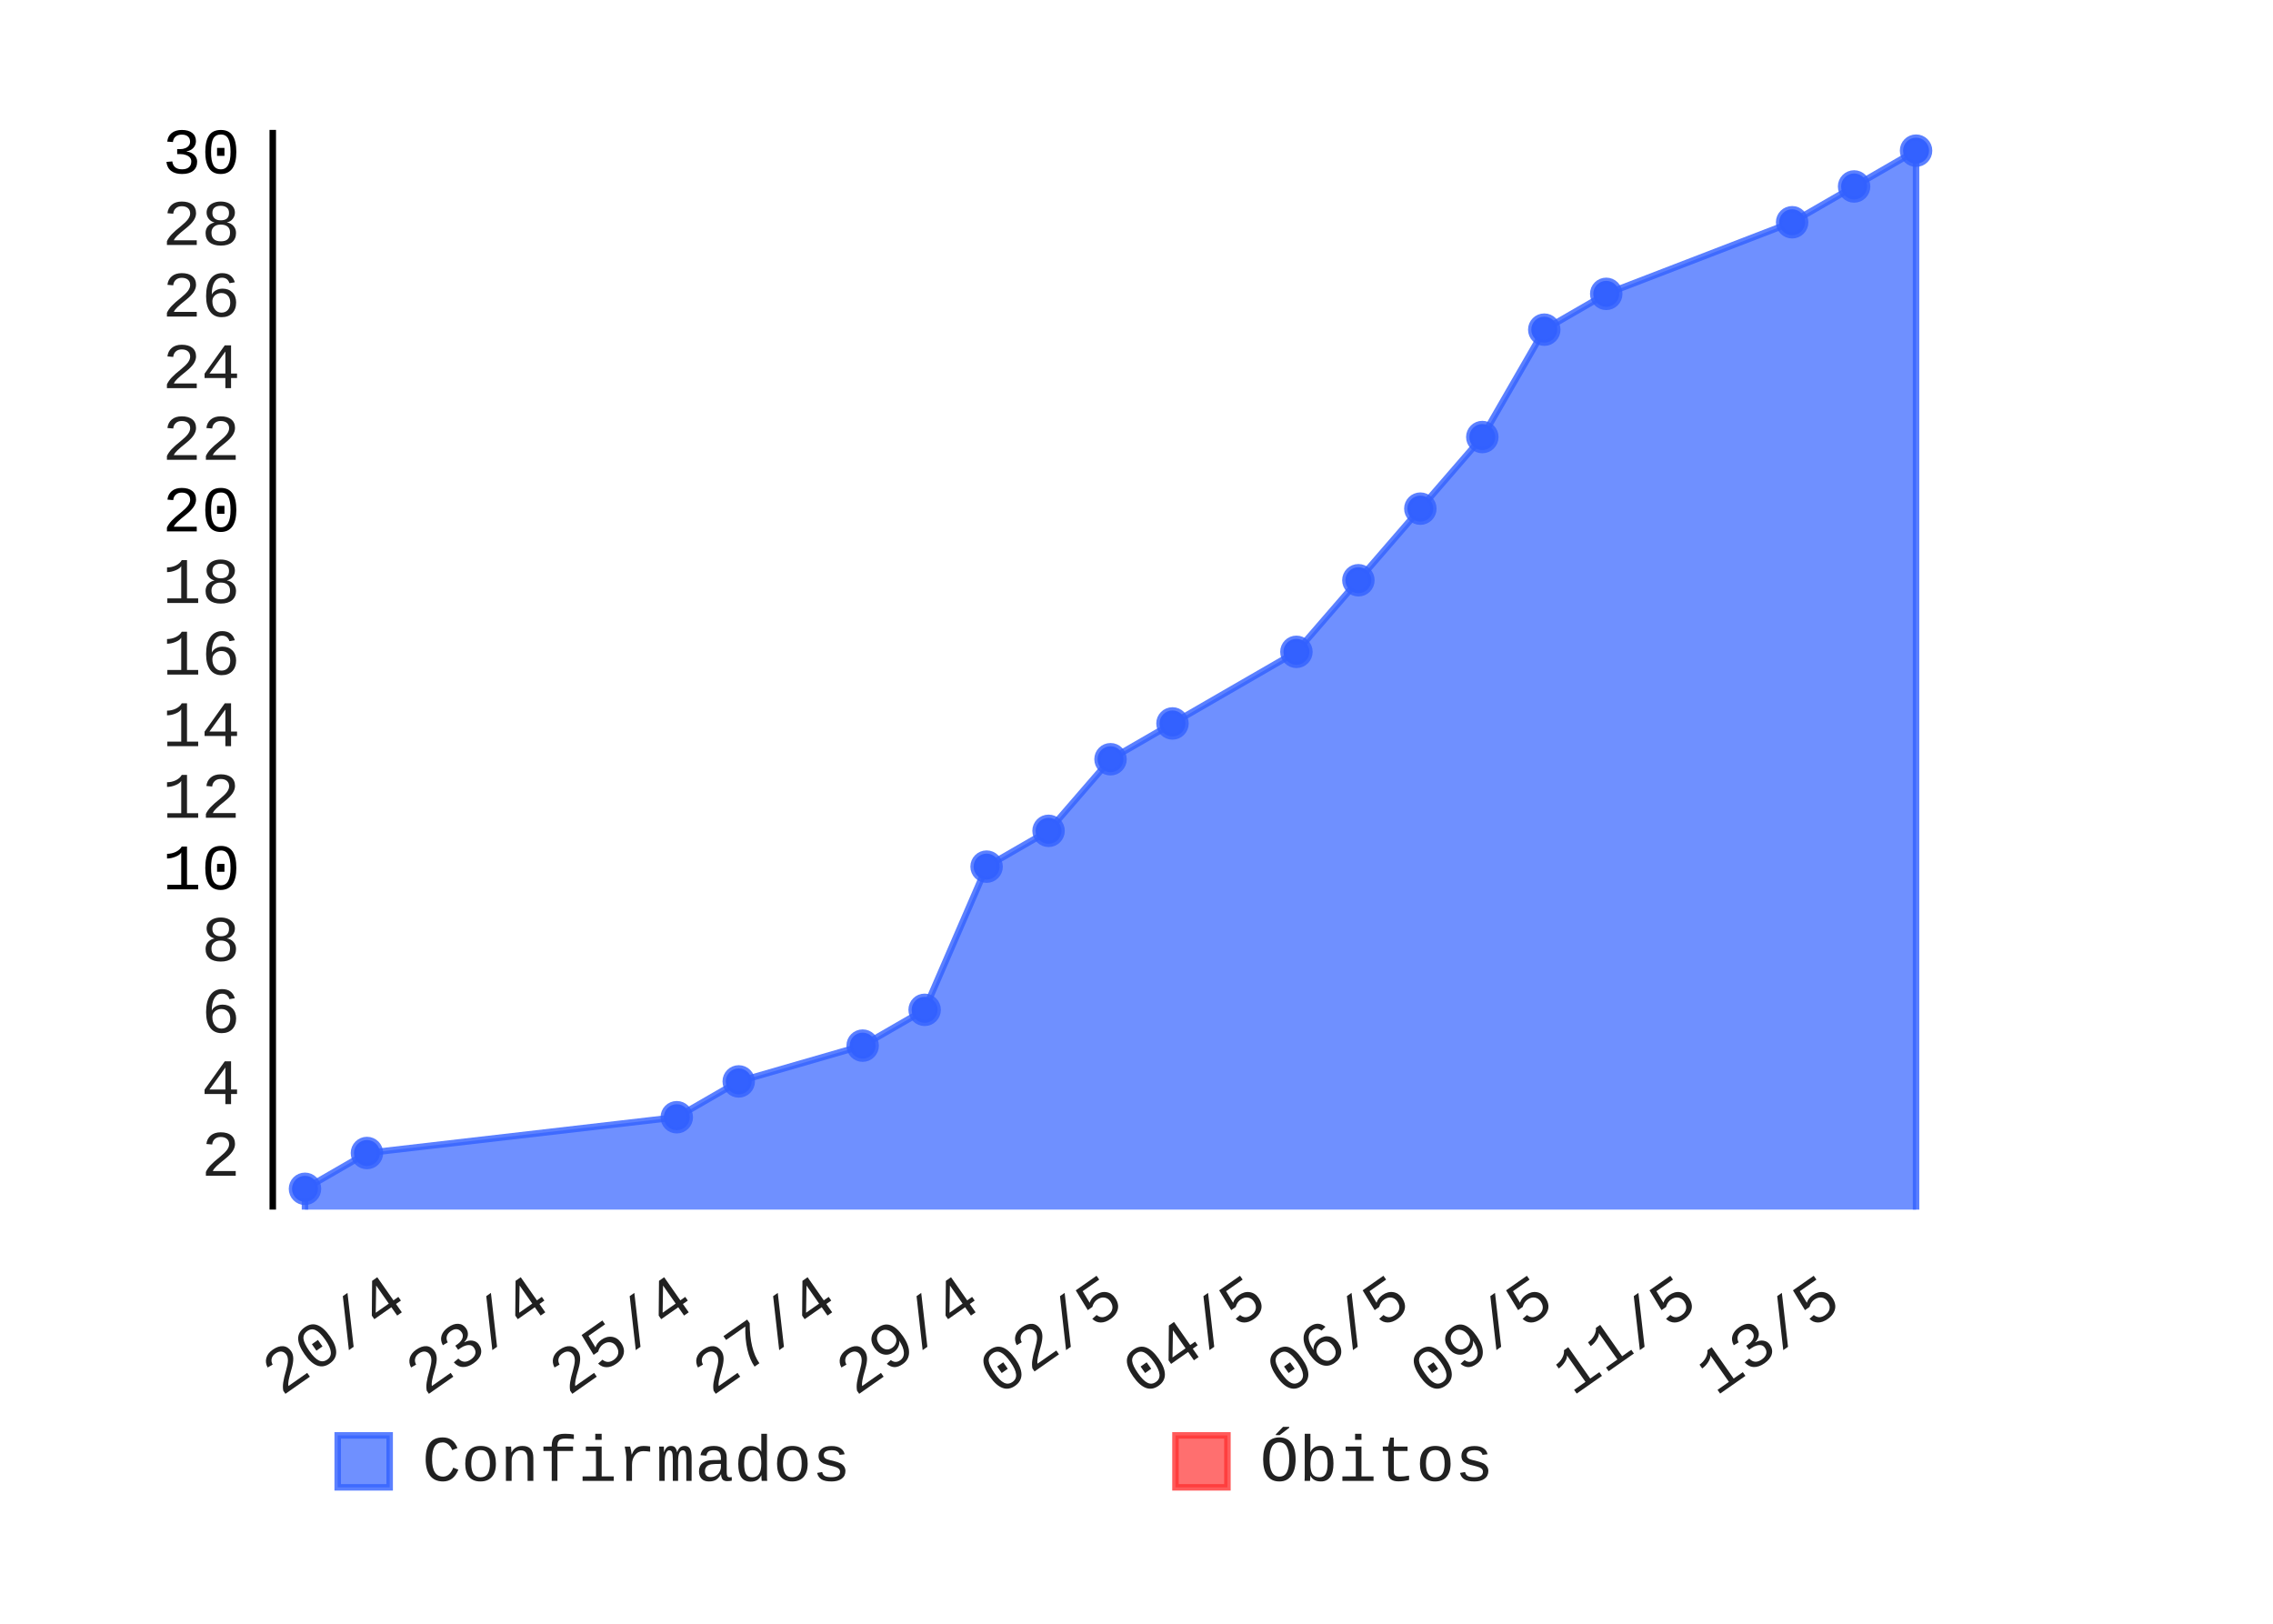
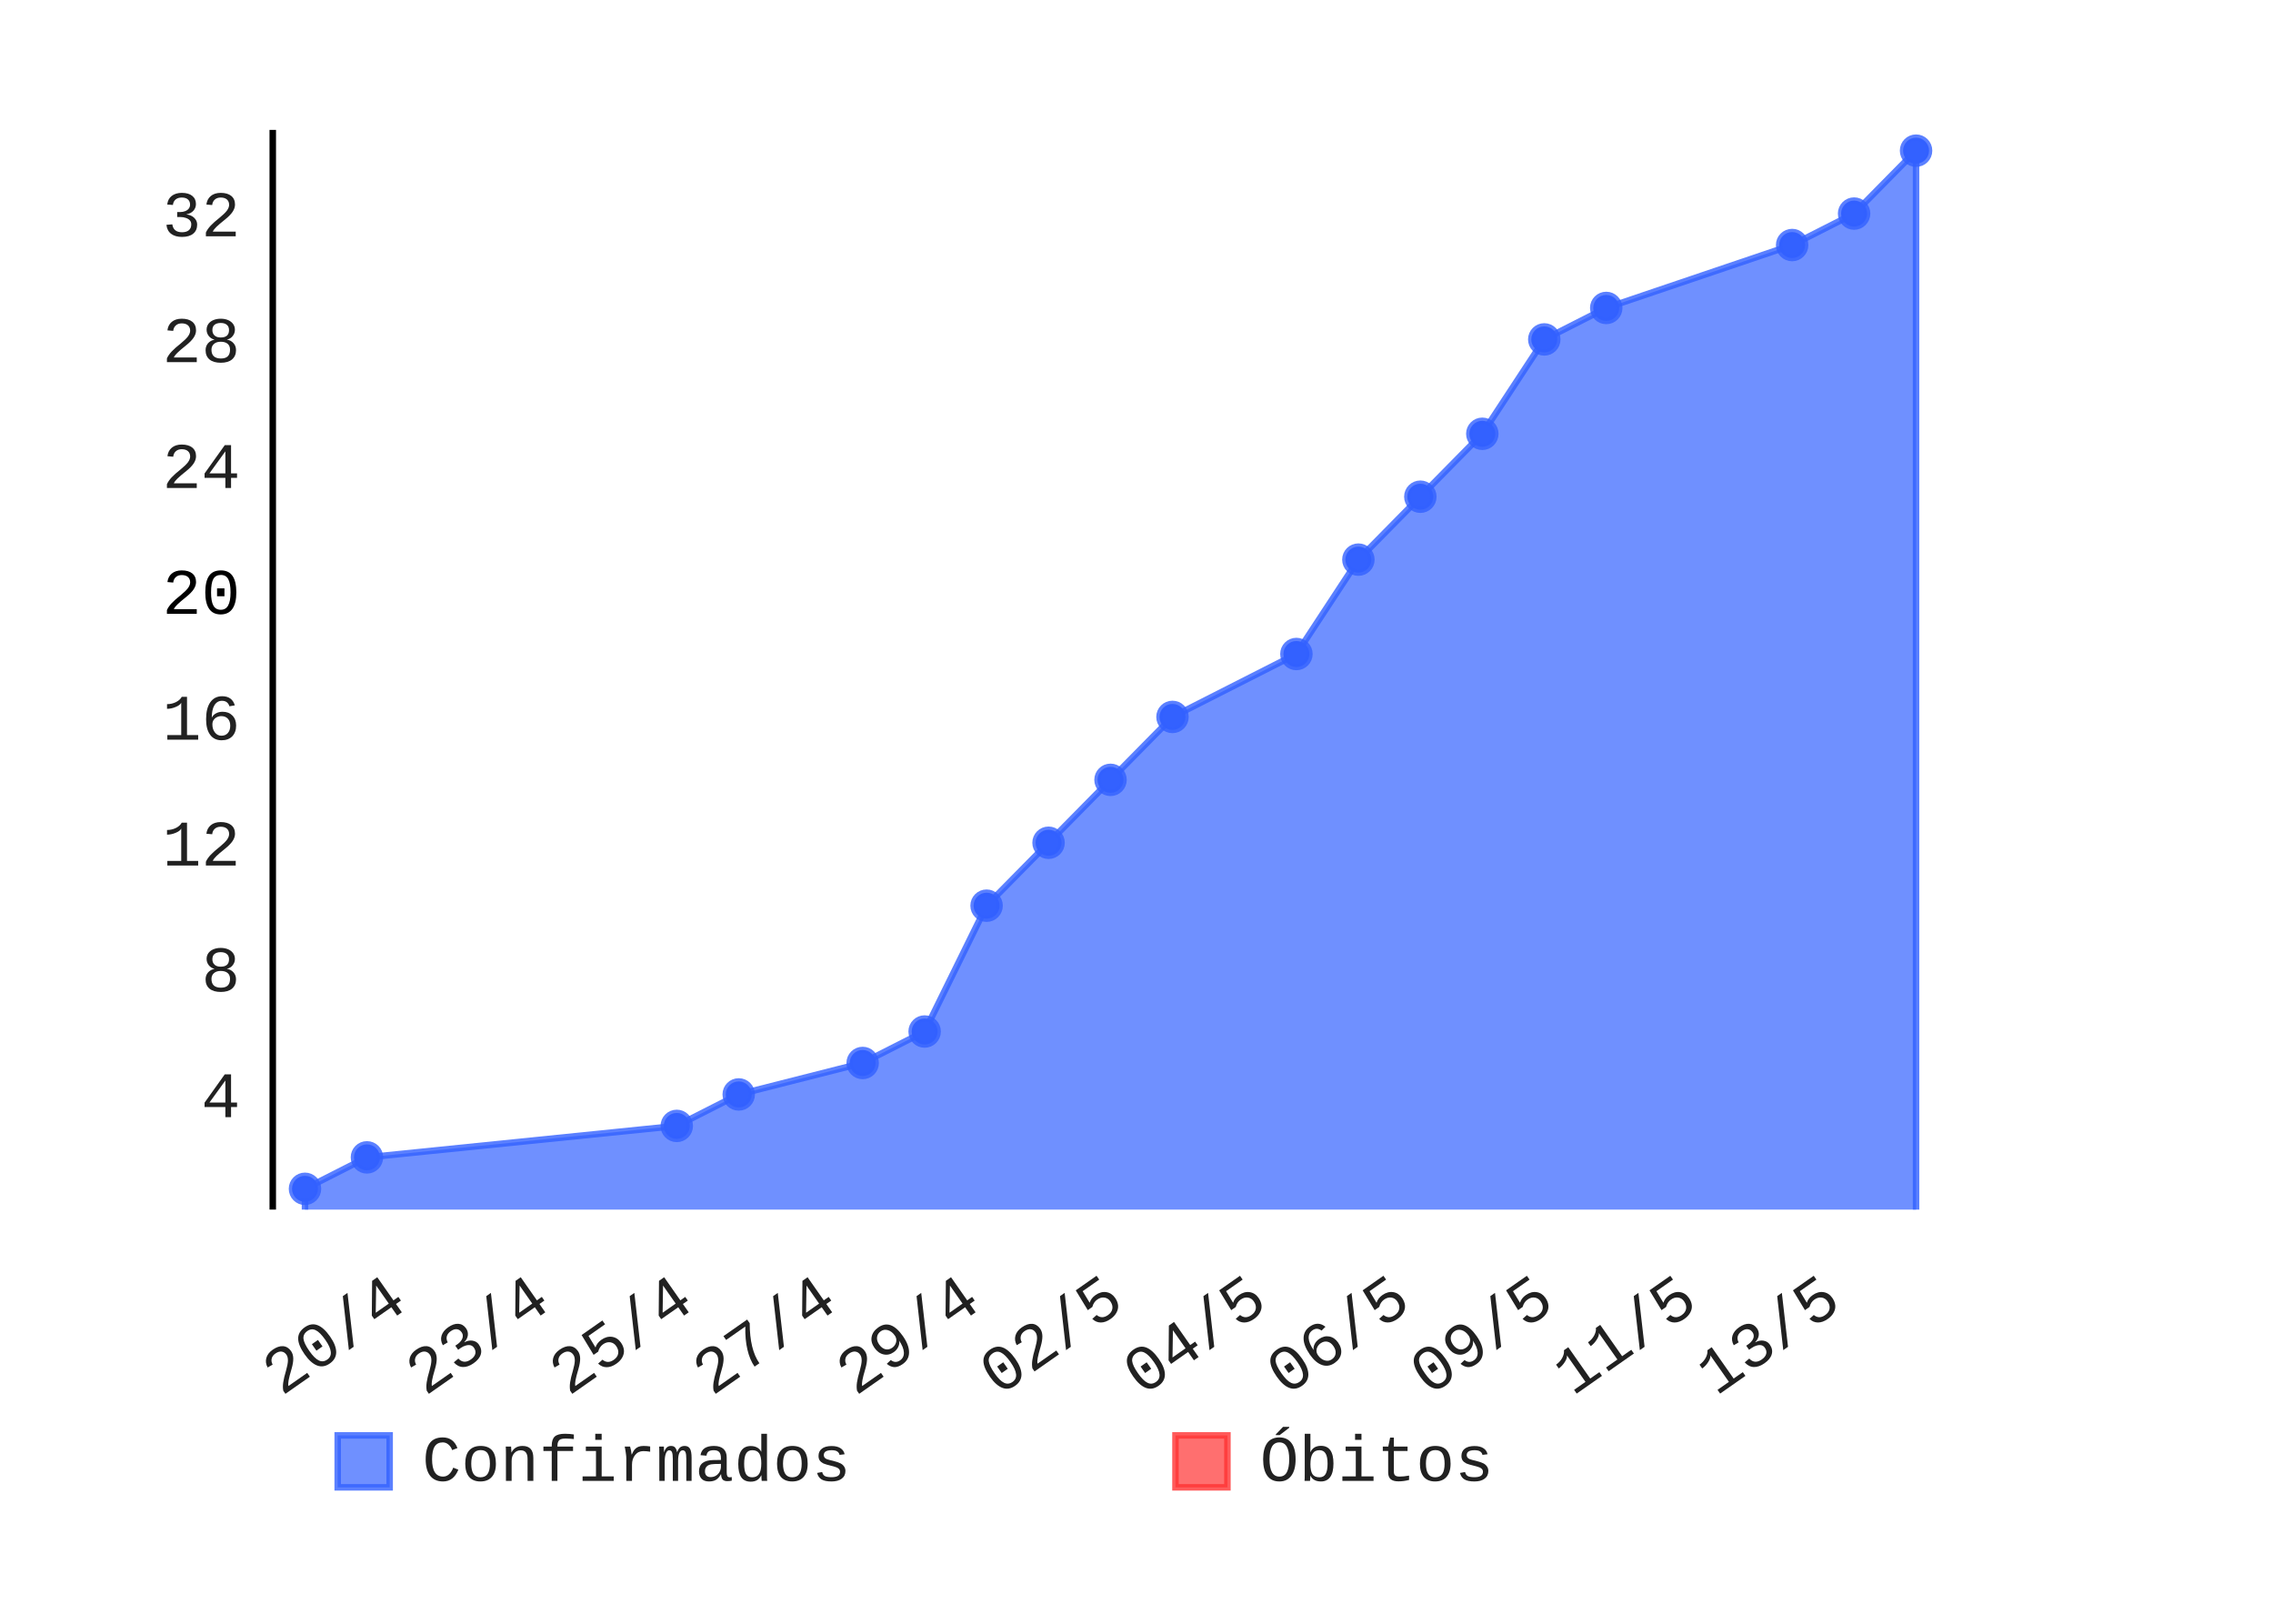
- <svg xmlns="http://www.w3.org/2000/svg" id="chart-90a9668b-2157-4095-8aa8-c50aaed6f8c7" class="pygal-chart" viewBox="0 0 350 250" width="350" height="250">
+ <svg xmlns="http://www.w3.org/2000/svg" id="chart-f7d541be-01f8-4687-bf37-222e4fe7288c" class="pygal-chart" viewBox="0 0 350 250" width="350" height="250">
  <defs>
-     <style type="text/css">#chart-90a9668b-2157-4095-8aa8-c50aaed6f8c7{-webkit-user-select:none;-webkit-font-smoothing:antialiased;font-family:Consolas,"Liberation Mono",Menlo,Courier,monospace}#chart-90a9668b-2157-4095-8aa8-c50aaed6f8c7 .title{font-family:Consolas,"Liberation Mono",Menlo,Courier,monospace;font-size:8px}#chart-90a9668b-2157-4095-8aa8-c50aaed6f8c7 .legends .legend text{font-family:Consolas,"Liberation Mono",Menlo,Courier,monospace;font-size:10px}#chart-90a9668b-2157-4095-8aa8-c50aaed6f8c7 .axis text{font-family:Consolas,"Liberation Mono",Menlo,Courier,monospace;font-size:10px}#chart-90a9668b-2157-4095-8aa8-c50aaed6f8c7 .axis text.major{font-family:Consolas,"Liberation Mono",Menlo,Courier,monospace;font-size:10px}#chart-90a9668b-2157-4095-8aa8-c50aaed6f8c7 .text-overlay text.value{font-family:Consolas,"Liberation Mono",Menlo,Courier,monospace;font-size:16px}#chart-90a9668b-2157-4095-8aa8-c50aaed6f8c7 .text-overlay text.label{font-family:Consolas,"Liberation Mono",Menlo,Courier,monospace;font-size:10px}#chart-90a9668b-2157-4095-8aa8-c50aaed6f8c7 .tooltip{font-family:Consolas,"Liberation Mono",Menlo,Courier,monospace;font-size:12px}#chart-90a9668b-2157-4095-8aa8-c50aaed6f8c7 text.no_data{font-family:Consolas,"Liberation Mono",Menlo,Courier,monospace;font-size:64px}
- #chart-90a9668b-2157-4095-8aa8-c50aaed6f8c7{background-color:transparent}#chart-90a9668b-2157-4095-8aa8-c50aaed6f8c7 path,#chart-90a9668b-2157-4095-8aa8-c50aaed6f8c7 line,#chart-90a9668b-2157-4095-8aa8-c50aaed6f8c7 rect,#chart-90a9668b-2157-4095-8aa8-c50aaed6f8c7 circle{-webkit-transition:150ms;-moz-transition:150ms;transition:150ms}#chart-90a9668b-2157-4095-8aa8-c50aaed6f8c7 .graph &gt; .background{fill:transparent}#chart-90a9668b-2157-4095-8aa8-c50aaed6f8c7 .plot &gt; .background{fill:rgba(255,255,255,1)}#chart-90a9668b-2157-4095-8aa8-c50aaed6f8c7 .graph{fill:rgba(0,0,0,.87)}#chart-90a9668b-2157-4095-8aa8-c50aaed6f8c7 text.no_data{fill:rgba(0,0,0,1)}#chart-90a9668b-2157-4095-8aa8-c50aaed6f8c7 .title{fill:rgba(0,0,0,1)}#chart-90a9668b-2157-4095-8aa8-c50aaed6f8c7 .legends .legend text{fill:rgba(0,0,0,.87)}#chart-90a9668b-2157-4095-8aa8-c50aaed6f8c7 .legends .legend:hover text{fill:rgba(0,0,0,1)}#chart-90a9668b-2157-4095-8aa8-c50aaed6f8c7 .axis .line{stroke:rgba(0,0,0,1)}#chart-90a9668b-2157-4095-8aa8-c50aaed6f8c7 .axis .guide.line{stroke:rgba(0,0,0,.54)}#chart-90a9668b-2157-4095-8aa8-c50aaed6f8c7 .axis .major.line{stroke:rgba(0,0,0,.87)}#chart-90a9668b-2157-4095-8aa8-c50aaed6f8c7 .axis text.major{fill:rgba(0,0,0,1)}#chart-90a9668b-2157-4095-8aa8-c50aaed6f8c7 .axis.y .guides:hover .guide.line,#chart-90a9668b-2157-4095-8aa8-c50aaed6f8c7 .line-graph .axis.x .guides:hover .guide.line,#chart-90a9668b-2157-4095-8aa8-c50aaed6f8c7 .stackedline-graph .axis.x .guides:hover .guide.line,#chart-90a9668b-2157-4095-8aa8-c50aaed6f8c7 .xy-graph .axis.x .guides:hover .guide.line{stroke:rgba(0,0,0,1)}#chart-90a9668b-2157-4095-8aa8-c50aaed6f8c7 .axis .guides:hover text{fill:rgba(0,0,0,1)}#chart-90a9668b-2157-4095-8aa8-c50aaed6f8c7 .reactive{fill-opacity:.7;stroke-opacity:.8}#chart-90a9668b-2157-4095-8aa8-c50aaed6f8c7 .ci{stroke:rgba(0,0,0,.87)}#chart-90a9668b-2157-4095-8aa8-c50aaed6f8c7 .reactive.active,#chart-90a9668b-2157-4095-8aa8-c50aaed6f8c7 .active .reactive{fill-opacity:.8;stroke-opacity:.9;stroke-width:4}#chart-90a9668b-2157-4095-8aa8-c50aaed6f8c7 .ci .reactive.active{stroke-width:1.5}#chart-90a9668b-2157-4095-8aa8-c50aaed6f8c7 .series text{fill:rgba(0,0,0,1)}#chart-90a9668b-2157-4095-8aa8-c50aaed6f8c7 .tooltip rect{fill:rgba(255,255,255,1);stroke:rgba(0,0,0,1);-webkit-transition:opacity 150ms;-moz-transition:opacity 150ms;transition:opacity 150ms}#chart-90a9668b-2157-4095-8aa8-c50aaed6f8c7 .tooltip .label{fill:rgba(0,0,0,.87)}#chart-90a9668b-2157-4095-8aa8-c50aaed6f8c7 .tooltip .label{fill:rgba(0,0,0,.87)}#chart-90a9668b-2157-4095-8aa8-c50aaed6f8c7 .tooltip .legend{font-size:.8em;fill:rgba(0,0,0,.54)}#chart-90a9668b-2157-4095-8aa8-c50aaed6f8c7 .tooltip .x_label{font-size:.6em;fill:rgba(0,0,0,1)}#chart-90a9668b-2157-4095-8aa8-c50aaed6f8c7 .tooltip .xlink{font-size:.5em;text-decoration:underline}#chart-90a9668b-2157-4095-8aa8-c50aaed6f8c7 .tooltip .value{font-size:1.5em}#chart-90a9668b-2157-4095-8aa8-c50aaed6f8c7 .bound{font-size:.5em}#chart-90a9668b-2157-4095-8aa8-c50aaed6f8c7 .max-value{font-size:.75em;fill:rgba(0,0,0,.54)}#chart-90a9668b-2157-4095-8aa8-c50aaed6f8c7 .map-element{fill:rgba(255,255,255,1);stroke:rgba(0,0,0,.54) !important}#chart-90a9668b-2157-4095-8aa8-c50aaed6f8c7 .map-element .reactive{fill-opacity:inherit;stroke-opacity:inherit}#chart-90a9668b-2157-4095-8aa8-c50aaed6f8c7 .color-0,#chart-90a9668b-2157-4095-8aa8-c50aaed6f8c7 .color-0 a:visited{stroke:#3361FF;fill:#3361FF}#chart-90a9668b-2157-4095-8aa8-c50aaed6f8c7 .color-1,#chart-90a9668b-2157-4095-8aa8-c50aaed6f8c7 .color-1 a:visited{stroke:#FF3333;fill:#FF3333}#chart-90a9668b-2157-4095-8aa8-c50aaed6f8c7 .text-overlay .color-0 text{fill:black}#chart-90a9668b-2157-4095-8aa8-c50aaed6f8c7 .text-overlay .color-1 text{fill:black}
- #chart-90a9668b-2157-4095-8aa8-c50aaed6f8c7 text.no_data{text-anchor:middle}#chart-90a9668b-2157-4095-8aa8-c50aaed6f8c7 .guide.line{fill:none}#chart-90a9668b-2157-4095-8aa8-c50aaed6f8c7 .centered{text-anchor:middle}#chart-90a9668b-2157-4095-8aa8-c50aaed6f8c7 .title{text-anchor:middle}#chart-90a9668b-2157-4095-8aa8-c50aaed6f8c7 .legends .legend text{fill-opacity:1}#chart-90a9668b-2157-4095-8aa8-c50aaed6f8c7 .axis.x text{text-anchor:middle}#chart-90a9668b-2157-4095-8aa8-c50aaed6f8c7 .axis.x:not(.web) text[transform]{text-anchor:start}#chart-90a9668b-2157-4095-8aa8-c50aaed6f8c7 .axis.x:not(.web) text[transform].backwards{text-anchor:end}#chart-90a9668b-2157-4095-8aa8-c50aaed6f8c7 .axis.y text{text-anchor:end}#chart-90a9668b-2157-4095-8aa8-c50aaed6f8c7 .axis.y text[transform].backwards{text-anchor:start}#chart-90a9668b-2157-4095-8aa8-c50aaed6f8c7 .axis.y2 text{text-anchor:start}#chart-90a9668b-2157-4095-8aa8-c50aaed6f8c7 .axis.y2 text[transform].backwards{text-anchor:end}#chart-90a9668b-2157-4095-8aa8-c50aaed6f8c7 .axis .guide.line{stroke-dasharray:4,4}#chart-90a9668b-2157-4095-8aa8-c50aaed6f8c7 .axis .major.guide.line{stroke-dasharray:6,6}#chart-90a9668b-2157-4095-8aa8-c50aaed6f8c7 .horizontal .axis.y .guide.line,#chart-90a9668b-2157-4095-8aa8-c50aaed6f8c7 .horizontal .axis.y2 .guide.line,#chart-90a9668b-2157-4095-8aa8-c50aaed6f8c7 .vertical .axis.x .guide.line{opacity:0}#chart-90a9668b-2157-4095-8aa8-c50aaed6f8c7 .horizontal .axis.always_show .guide.line,#chart-90a9668b-2157-4095-8aa8-c50aaed6f8c7 .vertical .axis.always_show .guide.line{opacity:1 !important}#chart-90a9668b-2157-4095-8aa8-c50aaed6f8c7 .axis.y .guides:hover .guide.line,#chart-90a9668b-2157-4095-8aa8-c50aaed6f8c7 .axis.y2 .guides:hover .guide.line,#chart-90a9668b-2157-4095-8aa8-c50aaed6f8c7 .axis.x .guides:hover .guide.line{opacity:1}#chart-90a9668b-2157-4095-8aa8-c50aaed6f8c7 .axis .guides:hover text{opacity:1}#chart-90a9668b-2157-4095-8aa8-c50aaed6f8c7 .nofill{fill:none}#chart-90a9668b-2157-4095-8aa8-c50aaed6f8c7 .subtle-fill{fill-opacity:.2}#chart-90a9668b-2157-4095-8aa8-c50aaed6f8c7 .dot{stroke-width:1px;fill-opacity:1}#chart-90a9668b-2157-4095-8aa8-c50aaed6f8c7 .dot.active{stroke-width:5px}#chart-90a9668b-2157-4095-8aa8-c50aaed6f8c7 .dot.negative{fill:transparent}#chart-90a9668b-2157-4095-8aa8-c50aaed6f8c7 text,#chart-90a9668b-2157-4095-8aa8-c50aaed6f8c7 tspan{stroke:none !important}#chart-90a9668b-2157-4095-8aa8-c50aaed6f8c7 .series text.active{opacity:1}#chart-90a9668b-2157-4095-8aa8-c50aaed6f8c7 .tooltip rect{fill-opacity:.95;stroke-width:.5}#chart-90a9668b-2157-4095-8aa8-c50aaed6f8c7 .tooltip text{fill-opacity:1}#chart-90a9668b-2157-4095-8aa8-c50aaed6f8c7 .showable{visibility:hidden}#chart-90a9668b-2157-4095-8aa8-c50aaed6f8c7 .showable.shown{visibility:visible}#chart-90a9668b-2157-4095-8aa8-c50aaed6f8c7 .gauge-background{fill:rgba(229,229,229,1);stroke:none}#chart-90a9668b-2157-4095-8aa8-c50aaed6f8c7 .bg-lines{stroke:transparent;stroke-width:2px}</style>
+     <style type="text/css">#chart-f7d541be-01f8-4687-bf37-222e4fe7288c{-webkit-user-select:none;-webkit-font-smoothing:antialiased;font-family:Consolas,"Liberation Mono",Menlo,Courier,monospace}#chart-f7d541be-01f8-4687-bf37-222e4fe7288c .title{font-family:Consolas,"Liberation Mono",Menlo,Courier,monospace;font-size:8px}#chart-f7d541be-01f8-4687-bf37-222e4fe7288c .legends .legend text{font-family:Consolas,"Liberation Mono",Menlo,Courier,monospace;font-size:10px}#chart-f7d541be-01f8-4687-bf37-222e4fe7288c .axis text{font-family:Consolas,"Liberation Mono",Menlo,Courier,monospace;font-size:10px}#chart-f7d541be-01f8-4687-bf37-222e4fe7288c .axis text.major{font-family:Consolas,"Liberation Mono",Menlo,Courier,monospace;font-size:10px}#chart-f7d541be-01f8-4687-bf37-222e4fe7288c .text-overlay text.value{font-family:Consolas,"Liberation Mono",Menlo,Courier,monospace;font-size:16px}#chart-f7d541be-01f8-4687-bf37-222e4fe7288c .text-overlay text.label{font-family:Consolas,"Liberation Mono",Menlo,Courier,monospace;font-size:10px}#chart-f7d541be-01f8-4687-bf37-222e4fe7288c .tooltip{font-family:Consolas,"Liberation Mono",Menlo,Courier,monospace;font-size:12px}#chart-f7d541be-01f8-4687-bf37-222e4fe7288c text.no_data{font-family:Consolas,"Liberation Mono",Menlo,Courier,monospace;font-size:64px}
+ #chart-f7d541be-01f8-4687-bf37-222e4fe7288c{background-color:transparent}#chart-f7d541be-01f8-4687-bf37-222e4fe7288c path,#chart-f7d541be-01f8-4687-bf37-222e4fe7288c line,#chart-f7d541be-01f8-4687-bf37-222e4fe7288c rect,#chart-f7d541be-01f8-4687-bf37-222e4fe7288c circle{-webkit-transition:150ms;-moz-transition:150ms;transition:150ms}#chart-f7d541be-01f8-4687-bf37-222e4fe7288c .graph &gt; .background{fill:transparent}#chart-f7d541be-01f8-4687-bf37-222e4fe7288c .plot &gt; .background{fill:rgba(255,255,255,1)}#chart-f7d541be-01f8-4687-bf37-222e4fe7288c .graph{fill:rgba(0,0,0,.87)}#chart-f7d541be-01f8-4687-bf37-222e4fe7288c text.no_data{fill:rgba(0,0,0,1)}#chart-f7d541be-01f8-4687-bf37-222e4fe7288c .title{fill:rgba(0,0,0,1)}#chart-f7d541be-01f8-4687-bf37-222e4fe7288c .legends .legend text{fill:rgba(0,0,0,.87)}#chart-f7d541be-01f8-4687-bf37-222e4fe7288c .legends .legend:hover text{fill:rgba(0,0,0,1)}#chart-f7d541be-01f8-4687-bf37-222e4fe7288c .axis .line{stroke:rgba(0,0,0,1)}#chart-f7d541be-01f8-4687-bf37-222e4fe7288c .axis .guide.line{stroke:rgba(0,0,0,.54)}#chart-f7d541be-01f8-4687-bf37-222e4fe7288c .axis .major.line{stroke:rgba(0,0,0,.87)}#chart-f7d541be-01f8-4687-bf37-222e4fe7288c .axis text.major{fill:rgba(0,0,0,1)}#chart-f7d541be-01f8-4687-bf37-222e4fe7288c .axis.y .guides:hover .guide.line,#chart-f7d541be-01f8-4687-bf37-222e4fe7288c .line-graph .axis.x .guides:hover .guide.line,#chart-f7d541be-01f8-4687-bf37-222e4fe7288c .stackedline-graph .axis.x .guides:hover .guide.line,#chart-f7d541be-01f8-4687-bf37-222e4fe7288c .xy-graph .axis.x .guides:hover .guide.line{stroke:rgba(0,0,0,1)}#chart-f7d541be-01f8-4687-bf37-222e4fe7288c .axis .guides:hover text{fill:rgba(0,0,0,1)}#chart-f7d541be-01f8-4687-bf37-222e4fe7288c .reactive{fill-opacity:.7;stroke-opacity:.8}#chart-f7d541be-01f8-4687-bf37-222e4fe7288c .ci{stroke:rgba(0,0,0,.87)}#chart-f7d541be-01f8-4687-bf37-222e4fe7288c .reactive.active,#chart-f7d541be-01f8-4687-bf37-222e4fe7288c .active .reactive{fill-opacity:.8;stroke-opacity:.9;stroke-width:4}#chart-f7d541be-01f8-4687-bf37-222e4fe7288c .ci .reactive.active{stroke-width:1.5}#chart-f7d541be-01f8-4687-bf37-222e4fe7288c .series text{fill:rgba(0,0,0,1)}#chart-f7d541be-01f8-4687-bf37-222e4fe7288c .tooltip rect{fill:rgba(255,255,255,1);stroke:rgba(0,0,0,1);-webkit-transition:opacity 150ms;-moz-transition:opacity 150ms;transition:opacity 150ms}#chart-f7d541be-01f8-4687-bf37-222e4fe7288c .tooltip .label{fill:rgba(0,0,0,.87)}#chart-f7d541be-01f8-4687-bf37-222e4fe7288c .tooltip .label{fill:rgba(0,0,0,.87)}#chart-f7d541be-01f8-4687-bf37-222e4fe7288c .tooltip .legend{font-size:.8em;fill:rgba(0,0,0,.54)}#chart-f7d541be-01f8-4687-bf37-222e4fe7288c .tooltip .x_label{font-size:.6em;fill:rgba(0,0,0,1)}#chart-f7d541be-01f8-4687-bf37-222e4fe7288c .tooltip .xlink{font-size:.5em;text-decoration:underline}#chart-f7d541be-01f8-4687-bf37-222e4fe7288c .tooltip .value{font-size:1.5em}#chart-f7d541be-01f8-4687-bf37-222e4fe7288c .bound{font-size:.5em}#chart-f7d541be-01f8-4687-bf37-222e4fe7288c .max-value{font-size:.75em;fill:rgba(0,0,0,.54)}#chart-f7d541be-01f8-4687-bf37-222e4fe7288c .map-element{fill:rgba(255,255,255,1);stroke:rgba(0,0,0,.54) !important}#chart-f7d541be-01f8-4687-bf37-222e4fe7288c .map-element .reactive{fill-opacity:inherit;stroke-opacity:inherit}#chart-f7d541be-01f8-4687-bf37-222e4fe7288c .color-0,#chart-f7d541be-01f8-4687-bf37-222e4fe7288c .color-0 a:visited{stroke:#3361FF;fill:#3361FF}#chart-f7d541be-01f8-4687-bf37-222e4fe7288c .color-1,#chart-f7d541be-01f8-4687-bf37-222e4fe7288c .color-1 a:visited{stroke:#FF3333;fill:#FF3333}#chart-f7d541be-01f8-4687-bf37-222e4fe7288c .text-overlay .color-0 text{fill:black}#chart-f7d541be-01f8-4687-bf37-222e4fe7288c .text-overlay .color-1 text{fill:black}
+ #chart-f7d541be-01f8-4687-bf37-222e4fe7288c text.no_data{text-anchor:middle}#chart-f7d541be-01f8-4687-bf37-222e4fe7288c .guide.line{fill:none}#chart-f7d541be-01f8-4687-bf37-222e4fe7288c .centered{text-anchor:middle}#chart-f7d541be-01f8-4687-bf37-222e4fe7288c .title{text-anchor:middle}#chart-f7d541be-01f8-4687-bf37-222e4fe7288c .legends .legend text{fill-opacity:1}#chart-f7d541be-01f8-4687-bf37-222e4fe7288c .axis.x text{text-anchor:middle}#chart-f7d541be-01f8-4687-bf37-222e4fe7288c .axis.x:not(.web) text[transform]{text-anchor:start}#chart-f7d541be-01f8-4687-bf37-222e4fe7288c .axis.x:not(.web) text[transform].backwards{text-anchor:end}#chart-f7d541be-01f8-4687-bf37-222e4fe7288c .axis.y text{text-anchor:end}#chart-f7d541be-01f8-4687-bf37-222e4fe7288c .axis.y text[transform].backwards{text-anchor:start}#chart-f7d541be-01f8-4687-bf37-222e4fe7288c .axis.y2 text{text-anchor:start}#chart-f7d541be-01f8-4687-bf37-222e4fe7288c .axis.y2 text[transform].backwards{text-anchor:end}#chart-f7d541be-01f8-4687-bf37-222e4fe7288c .axis .guide.line{stroke-dasharray:4,4}#chart-f7d541be-01f8-4687-bf37-222e4fe7288c .axis .major.guide.line{stroke-dasharray:6,6}#chart-f7d541be-01f8-4687-bf37-222e4fe7288c .horizontal .axis.y .guide.line,#chart-f7d541be-01f8-4687-bf37-222e4fe7288c .horizontal .axis.y2 .guide.line,#chart-f7d541be-01f8-4687-bf37-222e4fe7288c .vertical .axis.x .guide.line{opacity:0}#chart-f7d541be-01f8-4687-bf37-222e4fe7288c .horizontal .axis.always_show .guide.line,#chart-f7d541be-01f8-4687-bf37-222e4fe7288c .vertical .axis.always_show .guide.line{opacity:1 !important}#chart-f7d541be-01f8-4687-bf37-222e4fe7288c .axis.y .guides:hover .guide.line,#chart-f7d541be-01f8-4687-bf37-222e4fe7288c .axis.y2 .guides:hover .guide.line,#chart-f7d541be-01f8-4687-bf37-222e4fe7288c .axis.x .guides:hover .guide.line{opacity:1}#chart-f7d541be-01f8-4687-bf37-222e4fe7288c .axis .guides:hover text{opacity:1}#chart-f7d541be-01f8-4687-bf37-222e4fe7288c .nofill{fill:none}#chart-f7d541be-01f8-4687-bf37-222e4fe7288c .subtle-fill{fill-opacity:.2}#chart-f7d541be-01f8-4687-bf37-222e4fe7288c .dot{stroke-width:1px;fill-opacity:1}#chart-f7d541be-01f8-4687-bf37-222e4fe7288c .dot.active{stroke-width:5px}#chart-f7d541be-01f8-4687-bf37-222e4fe7288c .dot.negative{fill:transparent}#chart-f7d541be-01f8-4687-bf37-222e4fe7288c text,#chart-f7d541be-01f8-4687-bf37-222e4fe7288c tspan{stroke:none !important}#chart-f7d541be-01f8-4687-bf37-222e4fe7288c .series text.active{opacity:1}#chart-f7d541be-01f8-4687-bf37-222e4fe7288c .tooltip rect{fill-opacity:.95;stroke-width:.5}#chart-f7d541be-01f8-4687-bf37-222e4fe7288c .tooltip text{fill-opacity:1}#chart-f7d541be-01f8-4687-bf37-222e4fe7288c .showable{visibility:hidden}#chart-f7d541be-01f8-4687-bf37-222e4fe7288c .showable.shown{visibility:visible}#chart-f7d541be-01f8-4687-bf37-222e4fe7288c .gauge-background{fill:rgba(229,229,229,1);stroke:none}#chart-f7d541be-01f8-4687-bf37-222e4fe7288c .bg-lines{stroke:transparent;stroke-width:2px}</style>
  </defs>
  <g class="graph datetimeline-graph vertical">
    <rect x="0" y="0" width="350" height="250" class="background" />
    <g transform="translate(42, 20)" class="plot">
      <rect x="0" y="0" width="258.0" height="166.234" class="background" />
      <g class="axis y">
        <g class="guides">
-           <text x="-5" y="161.026" class="">2</text>
+           <text x="-5" y="152.006" class="">4</text>
        </g>
        <g class="guides">
-           <text x="-5" y="150.002" class="">4</text>
+           <text x="-5" y="132.632" class="">8</text>
        </g>
        <g class="guides">
-           <text x="-5" y="138.979" class="">6</text>
+           <text x="-5" y="113.257" class="">12</text>
        </g>
        <g class="guides">
-           <text x="-5" y="127.955" class="">8</text>
+           <text x="-5" y="93.883" class="">16</text>
        </g>
        <g class="guides">
-           <text x="-5" y="116.932" class="major">10</text>
+           <text x="-5" y="74.508" class="major">20</text>
        </g>
        <g class="guides">
-           <text x="-5" y="105.908" class="">12</text>
+           <text x="-5" y="55.133" class="">24</text>
        </g>
        <g class="guides">
-           <text x="-5" y="94.885" class="">14</text>
+           <text x="-5" y="35.759" class="">28</text>
        </g>
        <g class="guides">
-           <text x="-5" y="83.861" class="">16</text>
-         </g>
-         <g class="guides">
-           <text x="-5" y="72.838" class="">18</text>
-         </g>
-         <g class="guides">
-           <text x="-5" y="61.814" class="major">20</text>
-         </g>
-         <g class="guides">
-           <text x="-5" y="50.791" class="">22</text>
-         </g>
-         <g class="guides">
-           <text x="-5" y="39.767" class="">24</text>
-         </g>
-         <g class="guides">
-           <text x="-5" y="28.744" class="">26</text>
-         </g>
-         <g class="guides">
-           <text x="-5" y="17.72" class="">28</text>
-         </g>
-         <g class="guides">
-           <text x="-5" y="6.697" class="major">30</text>
+           <text x="-5" y="16.384" class="">32</text>
        </g>
      </g>
      <g class="axis x">
        <path d="M0 0 v166.234" class="line" />
        <g class="guides">
          <path d="M21.041 0 v166.234" class="guide line" />
          <text x="21.041" y="181.234" class="backwards" transform="rotate(325 21.0406 181.2342)">20/4</text>
        </g>
        <g class="guides">
          <path d="M43.127 0 v166.234" class="guide line" />
          <text x="43.127" y="181.234" class="backwards" transform="rotate(325 43.12722 181.2342)">23/4</text>
        </g>
        <g class="guides">
          <path d="M65.214 0 v166.234" class="guide line" />
          <text x="65.214" y="181.234" class="backwards" transform="rotate(325 65.21384 181.2342)">25/4</text>
        </g>
        <g class="guides">
          <path d="M87.3 0 v166.234" class="guide line" />
          <text x="87.3" y="181.234" class="backwards" transform="rotate(325 87.30046 181.2342)">27/4</text>
        </g>
        <g class="guides">
          <path d="M109.387 0 v166.234" class="guide line" />
          <text x="109.387" y="181.234" class="backwards" transform="rotate(325 109.3871 181.2342)">29/4</text>
        </g>
        <g class="guides">
          <path d="M131.474 0 v166.234" class="guide line" />
          <text x="131.474" y="181.234" class="backwards" transform="rotate(325 131.4737 181.2342)">02/5</text>
        </g>
        <g class="guides">
          <path d="M153.56 0 v166.234" class="guide line" />
          <text x="153.56" y="181.234" class="backwards" transform="rotate(325 153.5603 181.2342)">04/5</text>
        </g>
        <g class="guides">
          <path d="M175.647 0 v166.234" class="guide line" />
          <text x="175.647" y="181.234" class="backwards" transform="rotate(325 175.6469 181.2342)">06/5</text>
        </g>
        <g class="guides">
          <path d="M197.734 0 v166.234" class="guide line" />
          <text x="197.734" y="181.234" class="backwards" transform="rotate(325 197.7336 181.2342)">09/5</text>
        </g>
        <g class="guides">
          <path d="M219.82 0 v166.234" class="guide line" />
          <text x="219.82" y="181.234" class="backwards" transform="rotate(325 219.8202 181.2342)">11/5</text>
        </g>
        <g class="guides">
          <path d="M241.907 0 v166.234" class="guide line" />
          <text x="241.907" y="181.234" class="backwards" transform="rotate(325 241.9068 181.2342)">13/5</text>
        </g>
      </g>
      <g class="series serie-0 color-0">
-         <path d="M4.962 166.234 L4.962 163.037 14.503 157.526 62.21 152.014 71.751 146.502 90.834 140.99 100.376 135.479 109.917 113.432 119.459 107.92 129 96.896 138.541 91.385 157.624 80.361 167.166 69.338 176.707 58.314 186.249 47.291 195.79 30.756 205.331 25.244 233.956 14.22 243.497 8.709 253.038 3.197 253.038 166.234" class="line reactive" />
+         <path d="M4.962 166.234 L4.962 163.037 14.503 158.194 62.21 153.35 71.751 148.506 90.834 143.663 100.376 138.819 109.917 119.444 119.459 109.757 129 100.07 138.541 90.383 157.624 80.695 167.166 66.164 176.707 56.477 186.249 46.79 195.79 32.259 205.331 27.415 233.956 17.728 243.497 12.884 253.038 3.197 253.038 166.234" class="line reactive" />
      </g>
      <g class="series serie-1 color-1" />
    </g>
    <g class="titles" />
    <g transform="translate(42, 20)" class="plot overlay">
      <g class="series serie-0 color-0">
        <g class="dots">
          <circle cx="4.962" cy="163.037" r="2" class="dot reactive tooltip-trigger" />
        </g>
        <g class="dots">
-           <circle cx="14.503" cy="157.526" r="2" class="dot reactive tooltip-trigger" />
+           <circle cx="14.503" cy="158.194" r="2" class="dot reactive tooltip-trigger" />
        </g>
        <g class="dots">
-           <circle cx="62.21" cy="152.014" r="2" class="dot reactive tooltip-trigger" />
+           <circle cx="62.21" cy="153.35" r="2" class="dot reactive tooltip-trigger" />
        </g>
        <g class="dots">
-           <circle cx="71.751" cy="146.502" r="2" class="dot reactive tooltip-trigger" />
+           <circle cx="71.751" cy="148.506" r="2" class="dot reactive tooltip-trigger" />
        </g>
        <g class="dots">
-           <circle cx="90.834" cy="140.99" r="2" class="dot reactive tooltip-trigger" />
+           <circle cx="90.834" cy="143.663" r="2" class="dot reactive tooltip-trigger" />
        </g>
        <g class="dots">
-           <circle cx="100.376" cy="135.479" r="2" class="dot reactive tooltip-trigger" />
+           <circle cx="100.376" cy="138.819" r="2" class="dot reactive tooltip-trigger" />
        </g>
        <g class="dots">
-           <circle cx="109.917" cy="113.432" r="2" class="dot reactive tooltip-trigger" />
+           <circle cx="109.917" cy="119.444" r="2" class="dot reactive tooltip-trigger" />
        </g>
        <g class="dots">
-           <circle cx="119.459" cy="107.92" r="2" class="dot reactive tooltip-trigger" />
+           <circle cx="119.459" cy="109.757" r="2" class="dot reactive tooltip-trigger" />
        </g>
        <g class="dots">
-           <circle cx="129.0" cy="96.896" r="2" class="dot reactive tooltip-trigger" />
+           <circle cx="129.0" cy="100.07" r="2" class="dot reactive tooltip-trigger" />
        </g>
        <g class="dots">
-           <circle cx="138.541" cy="91.385" r="2" class="dot reactive tooltip-trigger" />
+           <circle cx="138.541" cy="90.383" r="2" class="dot reactive tooltip-trigger" />
        </g>
        <g class="dots">
-           <circle cx="157.624" cy="80.361" r="2" class="dot reactive tooltip-trigger" />
+           <circle cx="157.624" cy="80.695" r="2" class="dot reactive tooltip-trigger" />
        </g>
        <g class="dots">
-           <circle cx="167.166" cy="69.338" r="2" class="dot reactive tooltip-trigger" />
+           <circle cx="167.166" cy="66.164" r="2" class="dot reactive tooltip-trigger" />
        </g>
        <g class="dots">
-           <circle cx="176.707" cy="58.314" r="2" class="dot reactive tooltip-trigger" />
+           <circle cx="176.707" cy="56.477" r="2" class="dot reactive tooltip-trigger" />
        </g>
        <g class="dots">
-           <circle cx="186.249" cy="47.291" r="2" class="dot reactive tooltip-trigger" />
+           <circle cx="186.249" cy="46.79" r="2" class="dot reactive tooltip-trigger" />
        </g>
        <g class="dots">
-           <circle cx="195.79" cy="30.756" r="2" class="dot reactive tooltip-trigger" />
+           <circle cx="195.79" cy="32.259" r="2" class="dot reactive tooltip-trigger" />
        </g>
        <g class="dots">
-           <circle cx="205.331" cy="25.244" r="2" class="dot reactive tooltip-trigger" />
+           <circle cx="205.331" cy="27.415" r="2" class="dot reactive tooltip-trigger" />
        </g>
        <g class="dots">
-           <circle cx="233.956" cy="14.22" r="2" class="dot reactive tooltip-trigger" />
+           <circle cx="233.956" cy="17.728" r="2" class="dot reactive tooltip-trigger" />
        </g>
        <g class="dots">
-           <circle cx="243.497" cy="8.709" r="2" class="dot reactive tooltip-trigger" />
+           <circle cx="243.497" cy="12.884" r="2" class="dot reactive tooltip-trigger" />
        </g>
        <g class="dots">
          <circle cx="253.038" cy="3.197" r="2" class="dot reactive tooltip-trigger" />
        </g>
      </g>
      <g class="series serie-1 color-1" />
    </g>
    <g transform="translate(42, 20)" class="plot text-overlay">
      <g class="series serie-0 color-0" />
      <g class="series serie-1 color-1" />
    </g>
    <g transform="translate(42, 20)" class="plot tooltip-overlay">
      <g transform="translate(0 0)" style="opacity: 0" class="tooltip">
        <rect rx="10" ry="10" width="0" height="0" class="tooltip-box" />
        <g class="text" />
      </g>
    </g>
    <g transform="translate(52, 220)" class="legends">
      <g id="activate-serie-0" class="legend reactive activate-serie">
        <rect x="0.0" y="1.0" width="8" height="8" class="color-0 reactive" />
        <text x="13.0" y="8.0">Confirmados</text>
      </g>
      <g id="activate-serie-1" class="legend reactive activate-serie">
        <rect x="129.0" y="1.0" width="8" height="8" class="color-1 reactive" />
        <text x="142.0" y="8.0">Óbitos</text>
      </g>
    </g>
  </g>
</svg>
